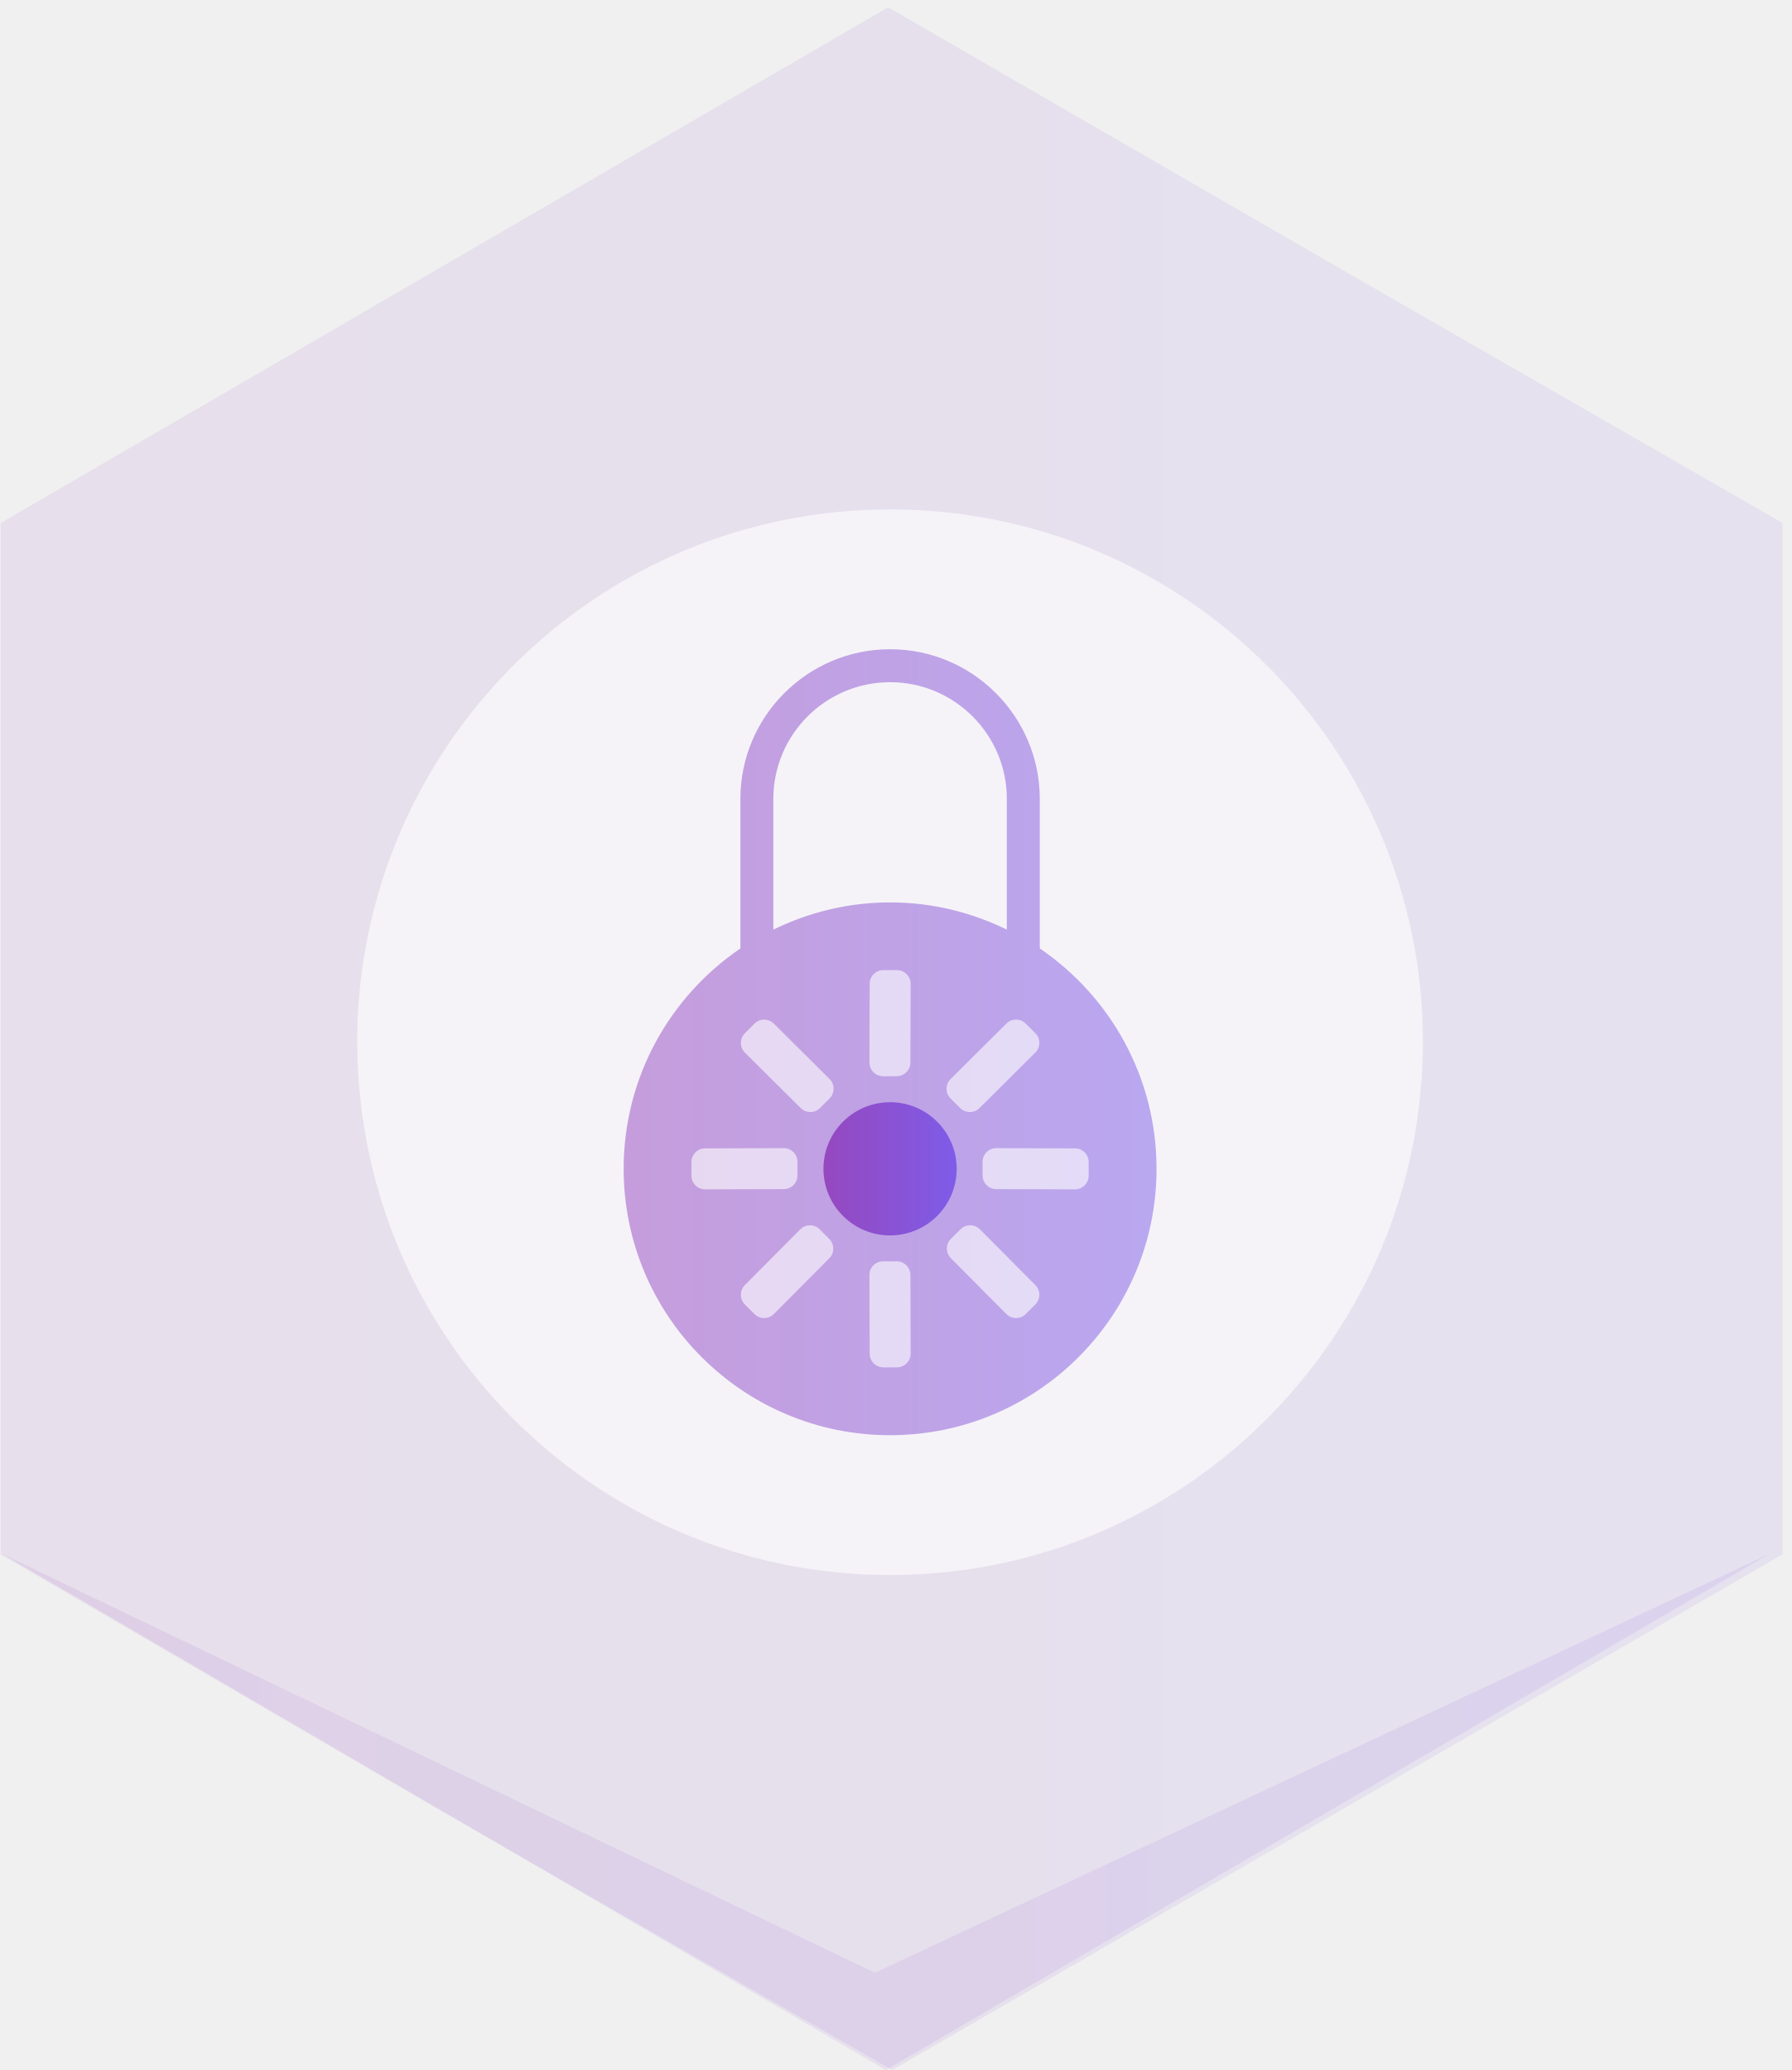
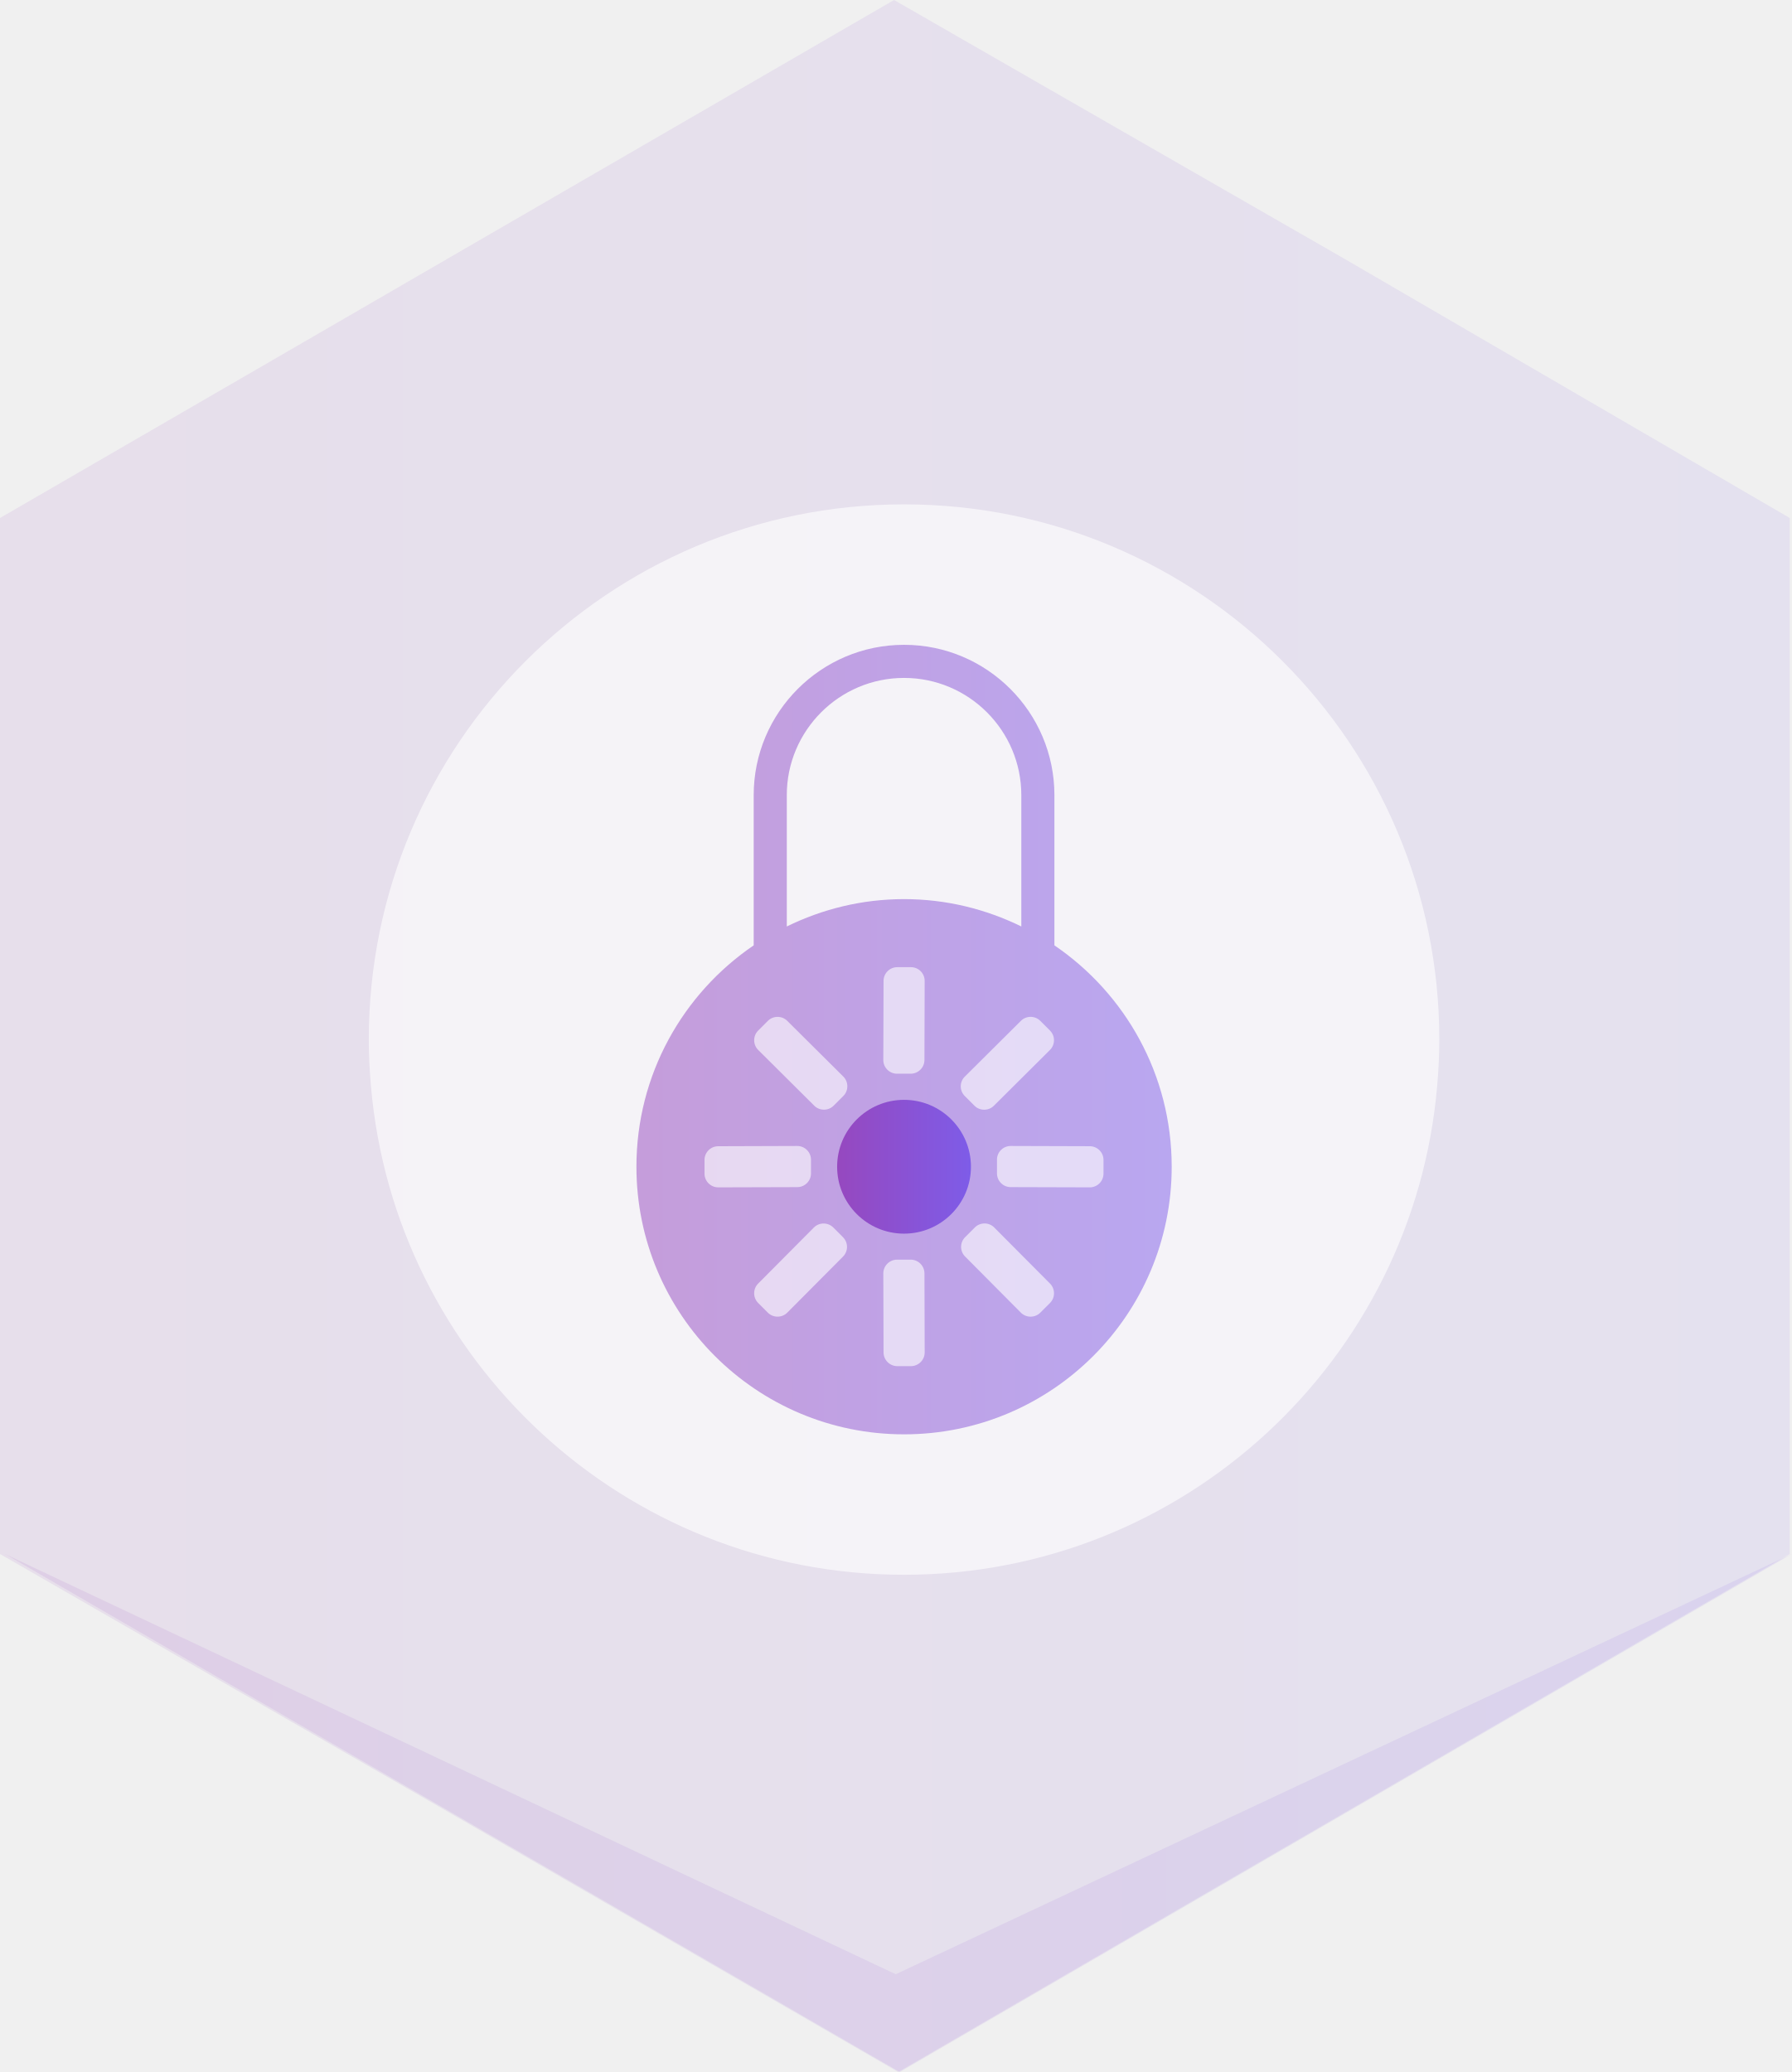
- <svg xmlns="http://www.w3.org/2000/svg" width="122" height="141" viewBox="0 0 122 141">
-   <defs>
-     <linearGradient id="a" x1="0%" y1="50%" y2="50%">
-       <stop stop-color="#9648BF" offset="0%" />
-       <stop stop-color="#7E5CE8" offset="100%" />
+ <svg xmlns="http://www.w3.org/2000/svg" version="1.1" id="Layer_1" x="0px" y="0px" viewBox="0 0 118.098 136.612" enable-background="new 0 0 118.098 136.612" xml:space="preserve">
+   <g>
+     <linearGradient id="XMLID_18_" gradientUnits="userSpaceOnUse" x1="0" y1="68.306" x2="118" y2="68.306">
+       <stop offset="0" style="stop-color:#9648BF" />
+       <stop offset="1" style="stop-color:#7E5CE8" />
    </linearGradient>
-     <linearGradient id="b" x1="0%" y1="50%" y2="50%">
-       <stop stop-color="#9648BF" offset="0%" />
-       <stop stop-color="#7E5CE8" offset="100%" />
+     <polygon id="XMLID_1_" opacity="0.1" fill="url(#XMLID_18_)" points="88.658,17.076 58.945,0 0,34.154 0,102.459 29.145,119.235   59.215,136.612 118,102.459 118,34.154  " />
+     <linearGradient id="XMLID_69_" gradientUnits="userSpaceOnUse" x1="0.329" y1="119.536" x2="118.121" y2="119.536">
+       <stop offset="0" style="stop-color:#9648BF" />
+       <stop offset="1" style="stop-color:#7E5CE8" />
    </linearGradient>
-     <linearGradient id="c" x1="-.001%" x2="100.002%" y1="50%" y2="50%">
-       <stop stop-color="#9648BF" offset="0%" />
-       <stop stop-color="#7E5CE8" offset="100%" />
-     </linearGradient>
-     <linearGradient id="d" x1=".006%" x2="100.002%" y1="49.981%" y2="49.981%">
-       <stop stop-color="#9648BF" offset="0%" />
-       <stop stop-color="#7E5CE8" offset="100%" />
-     </linearGradient>
-   </defs>
-   <g fill="none">
-     <polygon fill="url(#a)" fill-opacity=".1" points="90.867 18.062 60.488 .5 .047 35.626 .047 105.875 29.66 123.129 60.767 141 121.405 105.875 121.405 35.626" />
-     <polygon fill="url(#b)" fill-opacity=".1" points=".207 105.875 59.587 134.378 120.453 105.875 60.331 141" />
-     <path fill="#FFFFFF" d="M60.622,34.7 C40.579,34.7 24.33,50.95 24.33,70.993 C24.33,72.049 24.386,73.092 24.474,74.124 C26.063,92.7 41.635,107.284 60.622,107.284 C79.609,107.284 95.182,92.7 96.771,74.124 C96.86,73.092 96.914,72.049 96.914,70.993 C96.914,50.949 80.666,34.7 60.622,34.7 Z" opacity=".6" />
-     <g transform="translate(42 44)">
-       <path fill="url(#c)" fill-opacity=".5" d="M28.817,20.604 L28.817,10.42 C28.817,4.797 24.243,0.224 18.622,0.224 C13.001,0.224 8.427,4.797 8.427,10.42 L8.427,20.604 C3.629,23.869 0.476,29.373 0.476,35.615 C0.476,45.636 8.601,53.76 18.622,53.76 C28.643,53.76 36.768,45.636 36.768,35.615 C36.769,29.373 33.615,23.869 28.817,20.604 Z M10.67,19.322 L10.67,10.42 C10.67,6.035 14.238,2.468 18.622,2.468 C23.007,2.468 26.573,6.034 26.573,10.42 L26.573,19.322 C24.17,18.146 21.478,17.468 18.622,17.468 C15.766,17.468 13.074,18.146 10.67,19.322 Z" />
-       <g fill="#FFFFFF" opacity=".6" transform="translate(5 22)">
-         <path d="M18.42 17.732C18.78 17.371 19.374 17.369 19.735 17.732L23.517 21.536C23.88 21.9 23.878 22.492 23.517 22.853L22.86 23.51C22.5 23.87 21.908 23.872 21.545 23.51L17.763 19.704C17.4 19.341 17.402 18.749 17.763 18.389L18.42 17.732zM4.387 3.723C4.748 3.362 5.341 3.36 5.702 3.723L9.504 7.5C9.867 7.864 9.864 8.457 9.504 8.818L8.847 9.474C8.485 9.835 7.893 9.837 7.531 9.474L3.73 5.696C3.367 5.333 3.369 4.741 3.73 4.381L4.387 3.723zM17.739 8.82C17.377 8.461 17.375 7.866 17.739 7.505L21.543 3.723C21.906 3.358 22.5 3.361 22.859 3.723L23.515 4.379C23.878 4.74 23.88 5.332 23.515 5.695L19.712 9.477C19.348 9.839 18.755 9.836 18.395 9.476L17.739 8.82zM3.729 22.853C3.37 22.493 3.368 21.899 3.73 21.537L7.507 17.736C7.87 17.373 8.463 17.376 8.824 17.736L9.48 18.393C9.843 18.754 9.844 19.346 9.481 19.708L5.702 23.51C5.341 23.872 4.748 23.871 4.386 23.51L3.729 22.853zM13.145 7.307C12.636 7.309 12.213 6.89 12.215 6.377L12.231 1.013C12.231.499 12.652.081 13.16.082L14.089.082C14.602.081 15.022.499 15.021 1.013L15.005 6.379C15.004 6.89 14.583 7.307 14.074 7.307L13.145 7.307 13.145 7.307zM13.16 27.137C12.652 27.136 12.231 26.718 12.231 26.205L12.215 20.848C12.215 20.333 12.636 19.915 13.147 19.915L14.074 19.915C14.586 19.915 15.005 20.333 15.006 20.846L15.022 26.205C15.023 26.718 14.602 27.136 14.09 27.137L13.16 27.137 13.16 27.137zM19.922 13.138C19.919 12.627 20.338 12.206 20.852 12.207L26.215 12.223C26.729 12.223 27.147 12.644 27.146 13.154L27.146 14.082C27.147 14.595 26.729 15.014 26.215 15.014L20.85 14.998C20.338 14.998 19.922 14.576 19.922 14.066L19.922 13.138 19.922 13.138zM.091 13.153C.092 12.643.51 12.222 1.022 12.223L6.38 12.206C6.894 12.207 7.312 12.626 7.312 13.138L7.312 14.065C7.312 14.579 6.895 14.997 6.382 14.998L1.022 15.013C.51 15.015.092 14.594.091 14.083L.091 13.153z" />
+     <polygon id="XMLID_68_" fill="url(#XMLID_69_)" fill-opacity="0.1" points="0.329,102.459 59.053,130.167 118.12,102.459   59.319,136.612  " />
+     <path id="XMLID_67_" opacity="0.6" fill="#FFFFFF" d="M59.602,33.253c-19.488,0-35.288,15.8-35.288,35.289   c0,1.027,0.054,2.041,0.14,3.045c1.545,18.063,16.686,32.242,35.148,32.242c18.462,0,33.604-14.18,35.149-32.242   c0.086-1.004,0.139-2.018,0.139-3.045C94.89,49.053,79.091,33.253,59.602,33.253z" />
+     <g>
+       <linearGradient id="SVGID_1_" gradientUnits="userSpaceOnUse" x1="41.958" y1="68.541" x2="77.247" y2="68.541">
+         <stop offset="0" style="stop-color:#9648BF" />
+         <stop offset="1" style="stop-color:#7E5CE8" />
+       </linearGradient>
+       <path fill="url(#SVGID_1_)" fill-opacity="0.5" d="M69.515,62.33v-9.902c0-5.467-4.447-9.914-9.913-9.914    c-5.466,0-9.913,4.447-9.913,9.914v9.902c-4.665,3.175-7.731,8.526-7.731,14.596c0,9.743,7.9,17.643,17.644,17.643    c9.744,0,17.645-7.9,17.645-17.643C77.247,70.856,74.18,65.505,69.515,62.33z M51.871,61.084v-8.656    c0-4.264,3.469-7.731,7.731-7.731c4.264,0,7.731,3.468,7.731,7.731v8.656c-2.337-1.144-4.954-1.803-7.731-1.803    C56.825,59.281,54.208,59.94,51.871,61.084z" />
+       <g opacity="0.6">
+         <path id="XMLID_21_" fill="#FFFFFF" d="M64.267,80.93c0.351-0.352,0.928-0.354,1.279,0l3.678,3.698     c0.353,0.354,0.351,0.93,0,1.281l-0.64,0.639c-0.351,0.35-0.926,0.352-1.279,0l-3.677-3.7c-0.354-0.354-0.352-0.929,0-1.279     L64.267,80.93z" />
+         <path id="XMLID_20_" fill="#FFFFFF" d="M50.623,67.308c0.352-0.351,0.928-0.353,1.279,0l3.696,3.673     c0.354,0.353,0.351,0.93,0,1.281L54.96,72.9c-0.352,0.351-0.927,0.352-1.279,0l-3.696-3.674c-0.353-0.354-0.351-0.929,0-1.279     L50.623,67.308z" />
+         <path id="XMLID_17_" fill="#FFFFFF" d="M63.605,72.264c-0.352-0.35-0.354-0.928,0-1.279l3.699-3.677     c0.353-0.354,0.93-0.352,1.279,0l0.639,0.638c0.353,0.352,0.354,0.927,0,1.28l-3.698,3.678c-0.353,0.352-0.93,0.349-1.28-0.001     L63.605,72.264z" />
+         <path id="XMLID_15_" fill="#FFFFFF" d="M49.983,85.908c-0.35-0.351-0.352-0.928,0.001-1.28l3.673-3.695     c0.354-0.354,0.93-0.351,1.281,0l0.638,0.639c0.353,0.352,0.354,0.927,0.001,1.279l-3.675,3.696c-0.351,0.352-0.928,0.351-1.28,0     L49.983,85.908z" />
+         <path id="XMLID_14_" fill="#FFFFFF" d="M59.138,70.792c-0.495,0.002-0.906-0.405-0.904-0.904l0.016-5.215     c0-0.5,0.409-0.906,0.903-0.905h0.903c0.498-0.001,0.906,0.405,0.905,0.905l-0.015,5.217c-0.001,0.497-0.41,0.902-0.905,0.902     H59.138z" />
+         <path id="XMLID_7_" fill="#FFFFFF" d="M59.153,90.073c-0.494-0.001-0.903-0.407-0.903-0.905l-0.016-5.21     c0-0.5,0.409-0.906,0.906-0.906h0.901c0.498,0,0.905,0.406,0.906,0.904l0.015,5.212c0.001,0.498-0.408,0.904-0.905,0.905H59.153z     " />
+         <path id="XMLID_6_" fill="#FFFFFF" d="M65.727,76.462c-0.002-0.497,0.405-0.906,0.904-0.905l5.215,0.016     c0.5,0,0.906,0.409,0.905,0.904v0.902c0.001,0.499-0.405,0.906-0.905,0.906L66.63,78.27c-0.497,0-0.902-0.41-0.902-0.905V76.462z     " />
+         <path id="XMLID_5_" fill="#FFFFFF" d="M46.446,76.477c0.001-0.495,0.407-0.904,0.905-0.903l5.21-0.017     c0.5,0.001,0.906,0.408,0.906,0.906v0.901c0,0.499-0.406,0.905-0.904,0.906l-5.212,0.015c-0.498,0.002-0.904-0.407-0.905-0.904     V76.477z" />
      </g>
-       <circle cx="18.621" cy="35.615" r="4.537" fill="url(#d)" />
+       <linearGradient id="XMLID_70_" gradientUnits="userSpaceOnUse" x1="55.19" y1="76.925" x2="64.012" y2="76.925">
+         <stop offset="0" style="stop-color:#9648BF" />
+         <stop offset="1" style="stop-color:#7E5CE8" />
+       </linearGradient>
+       <circle id="XMLID_2_" fill="url(#XMLID_70_)" cx="59.601" cy="76.926" r="4.411" />
    </g>
  </g>
</svg>
